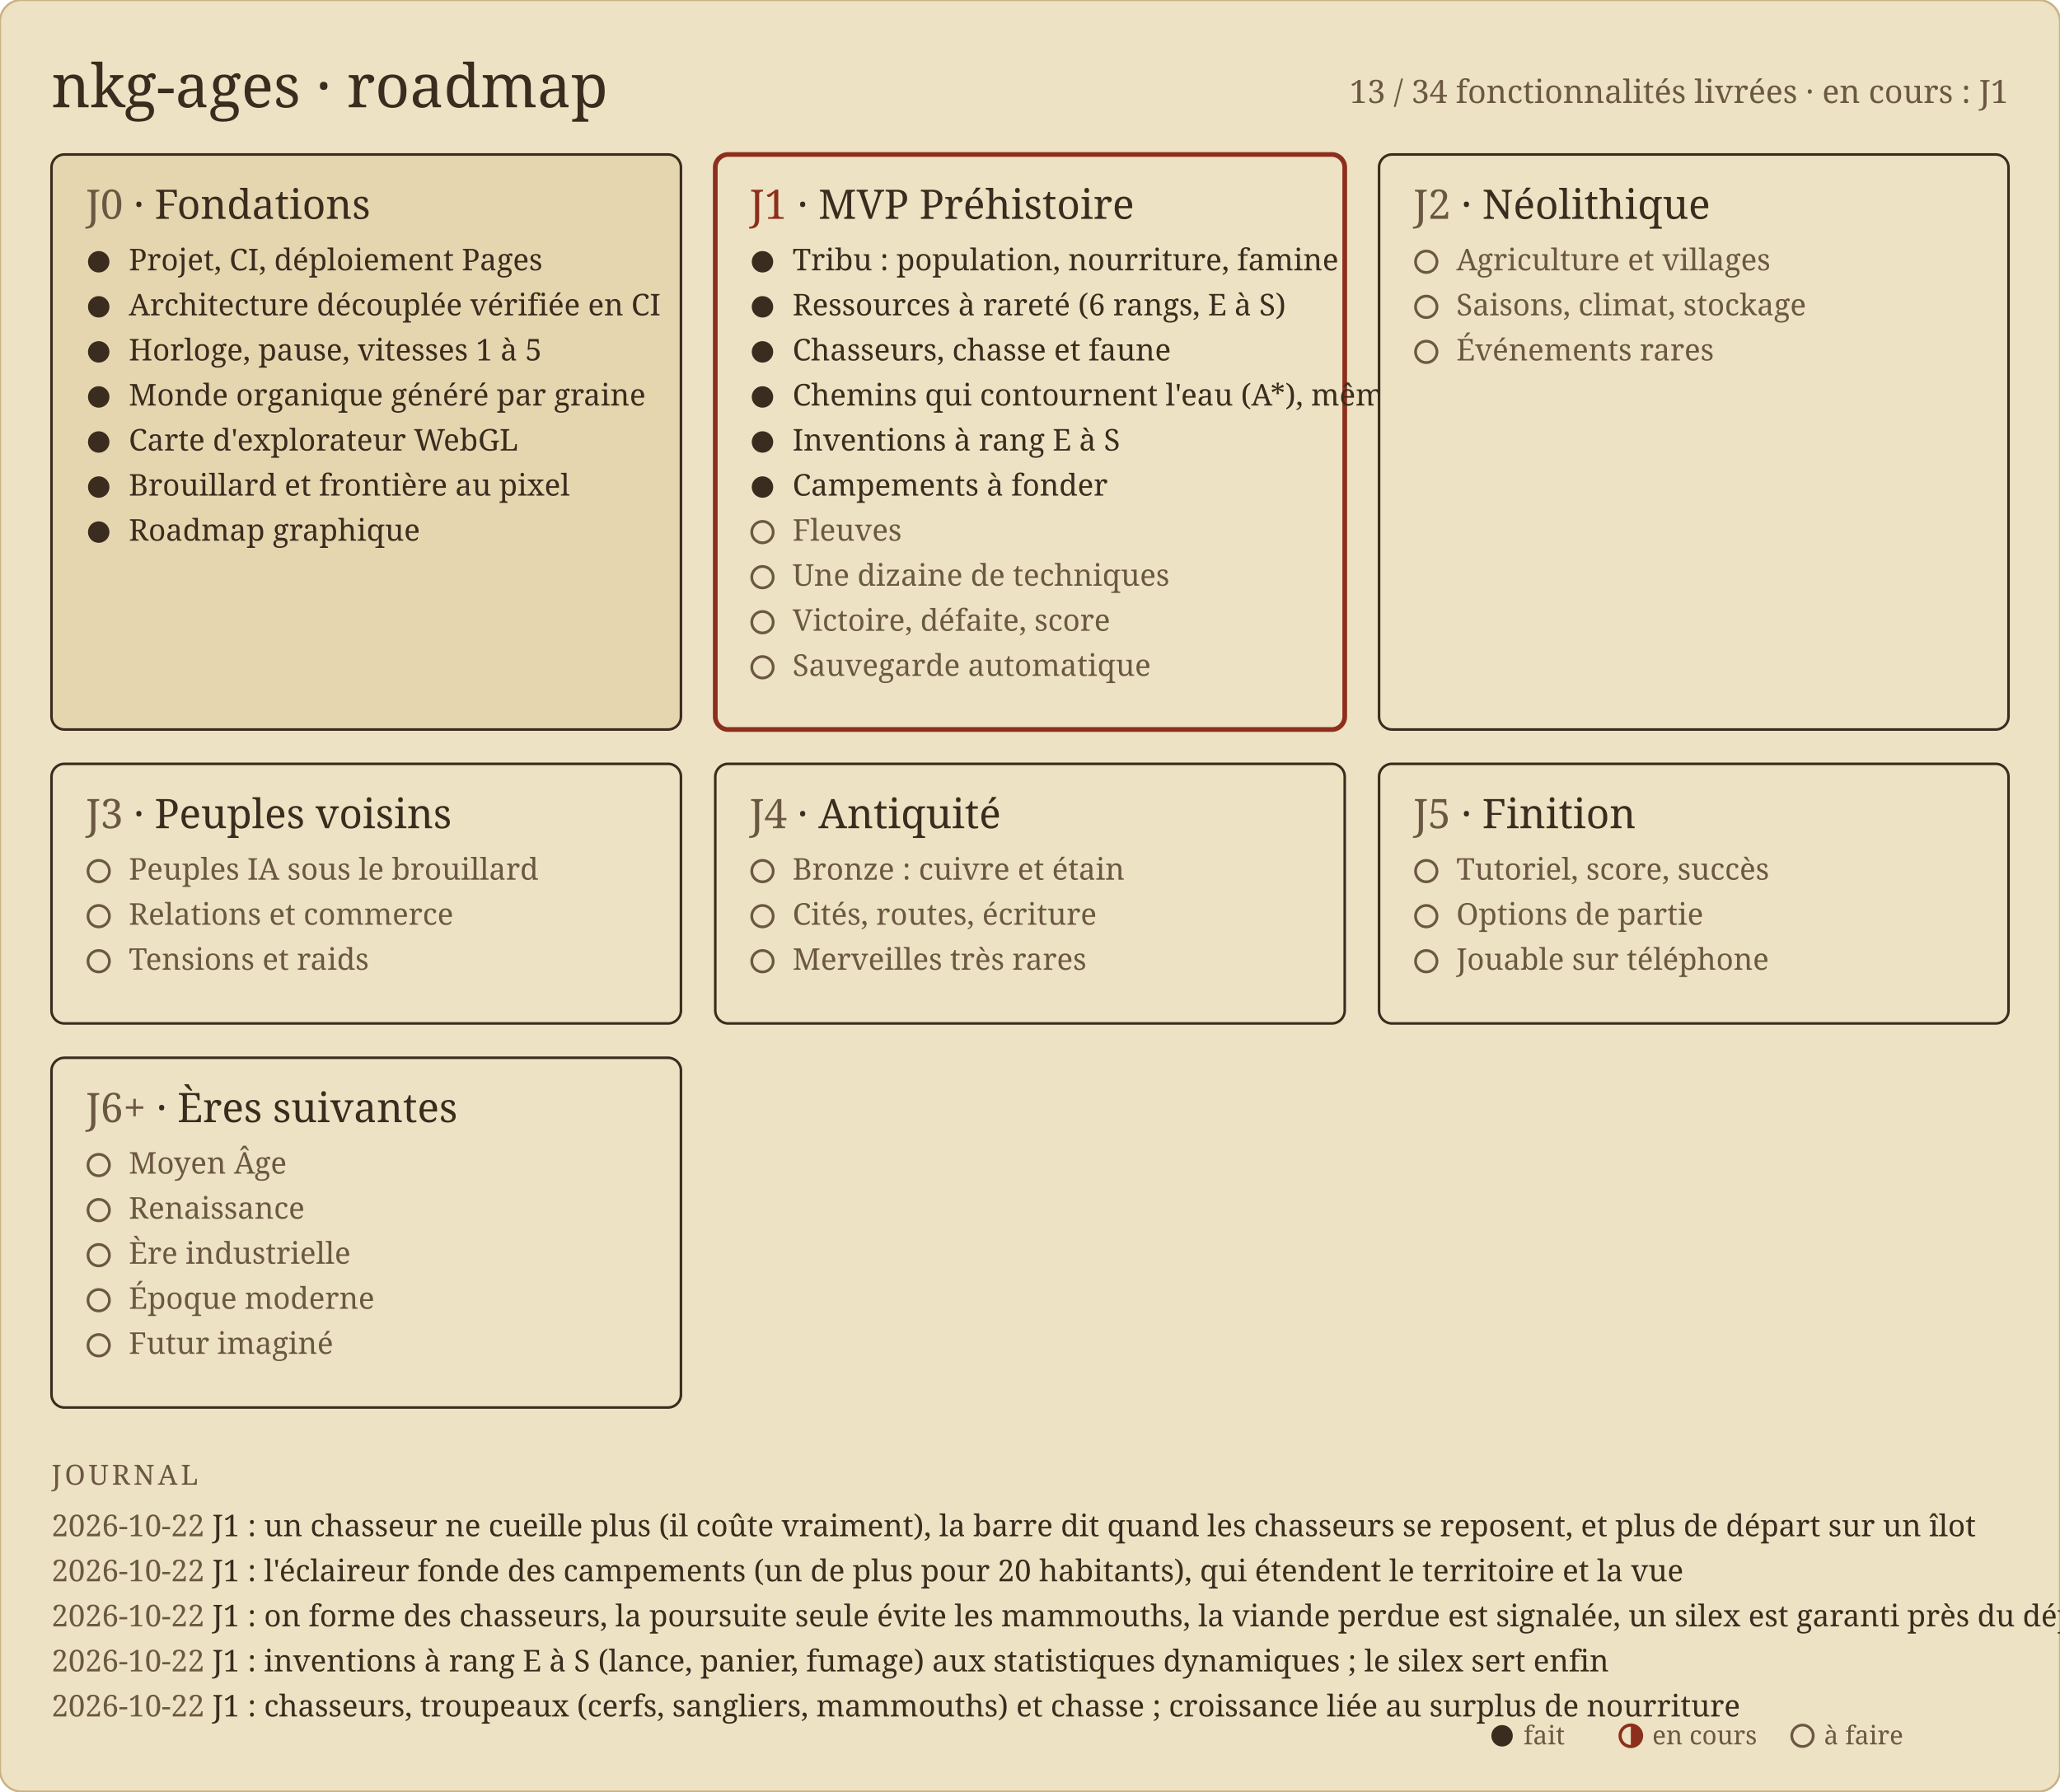
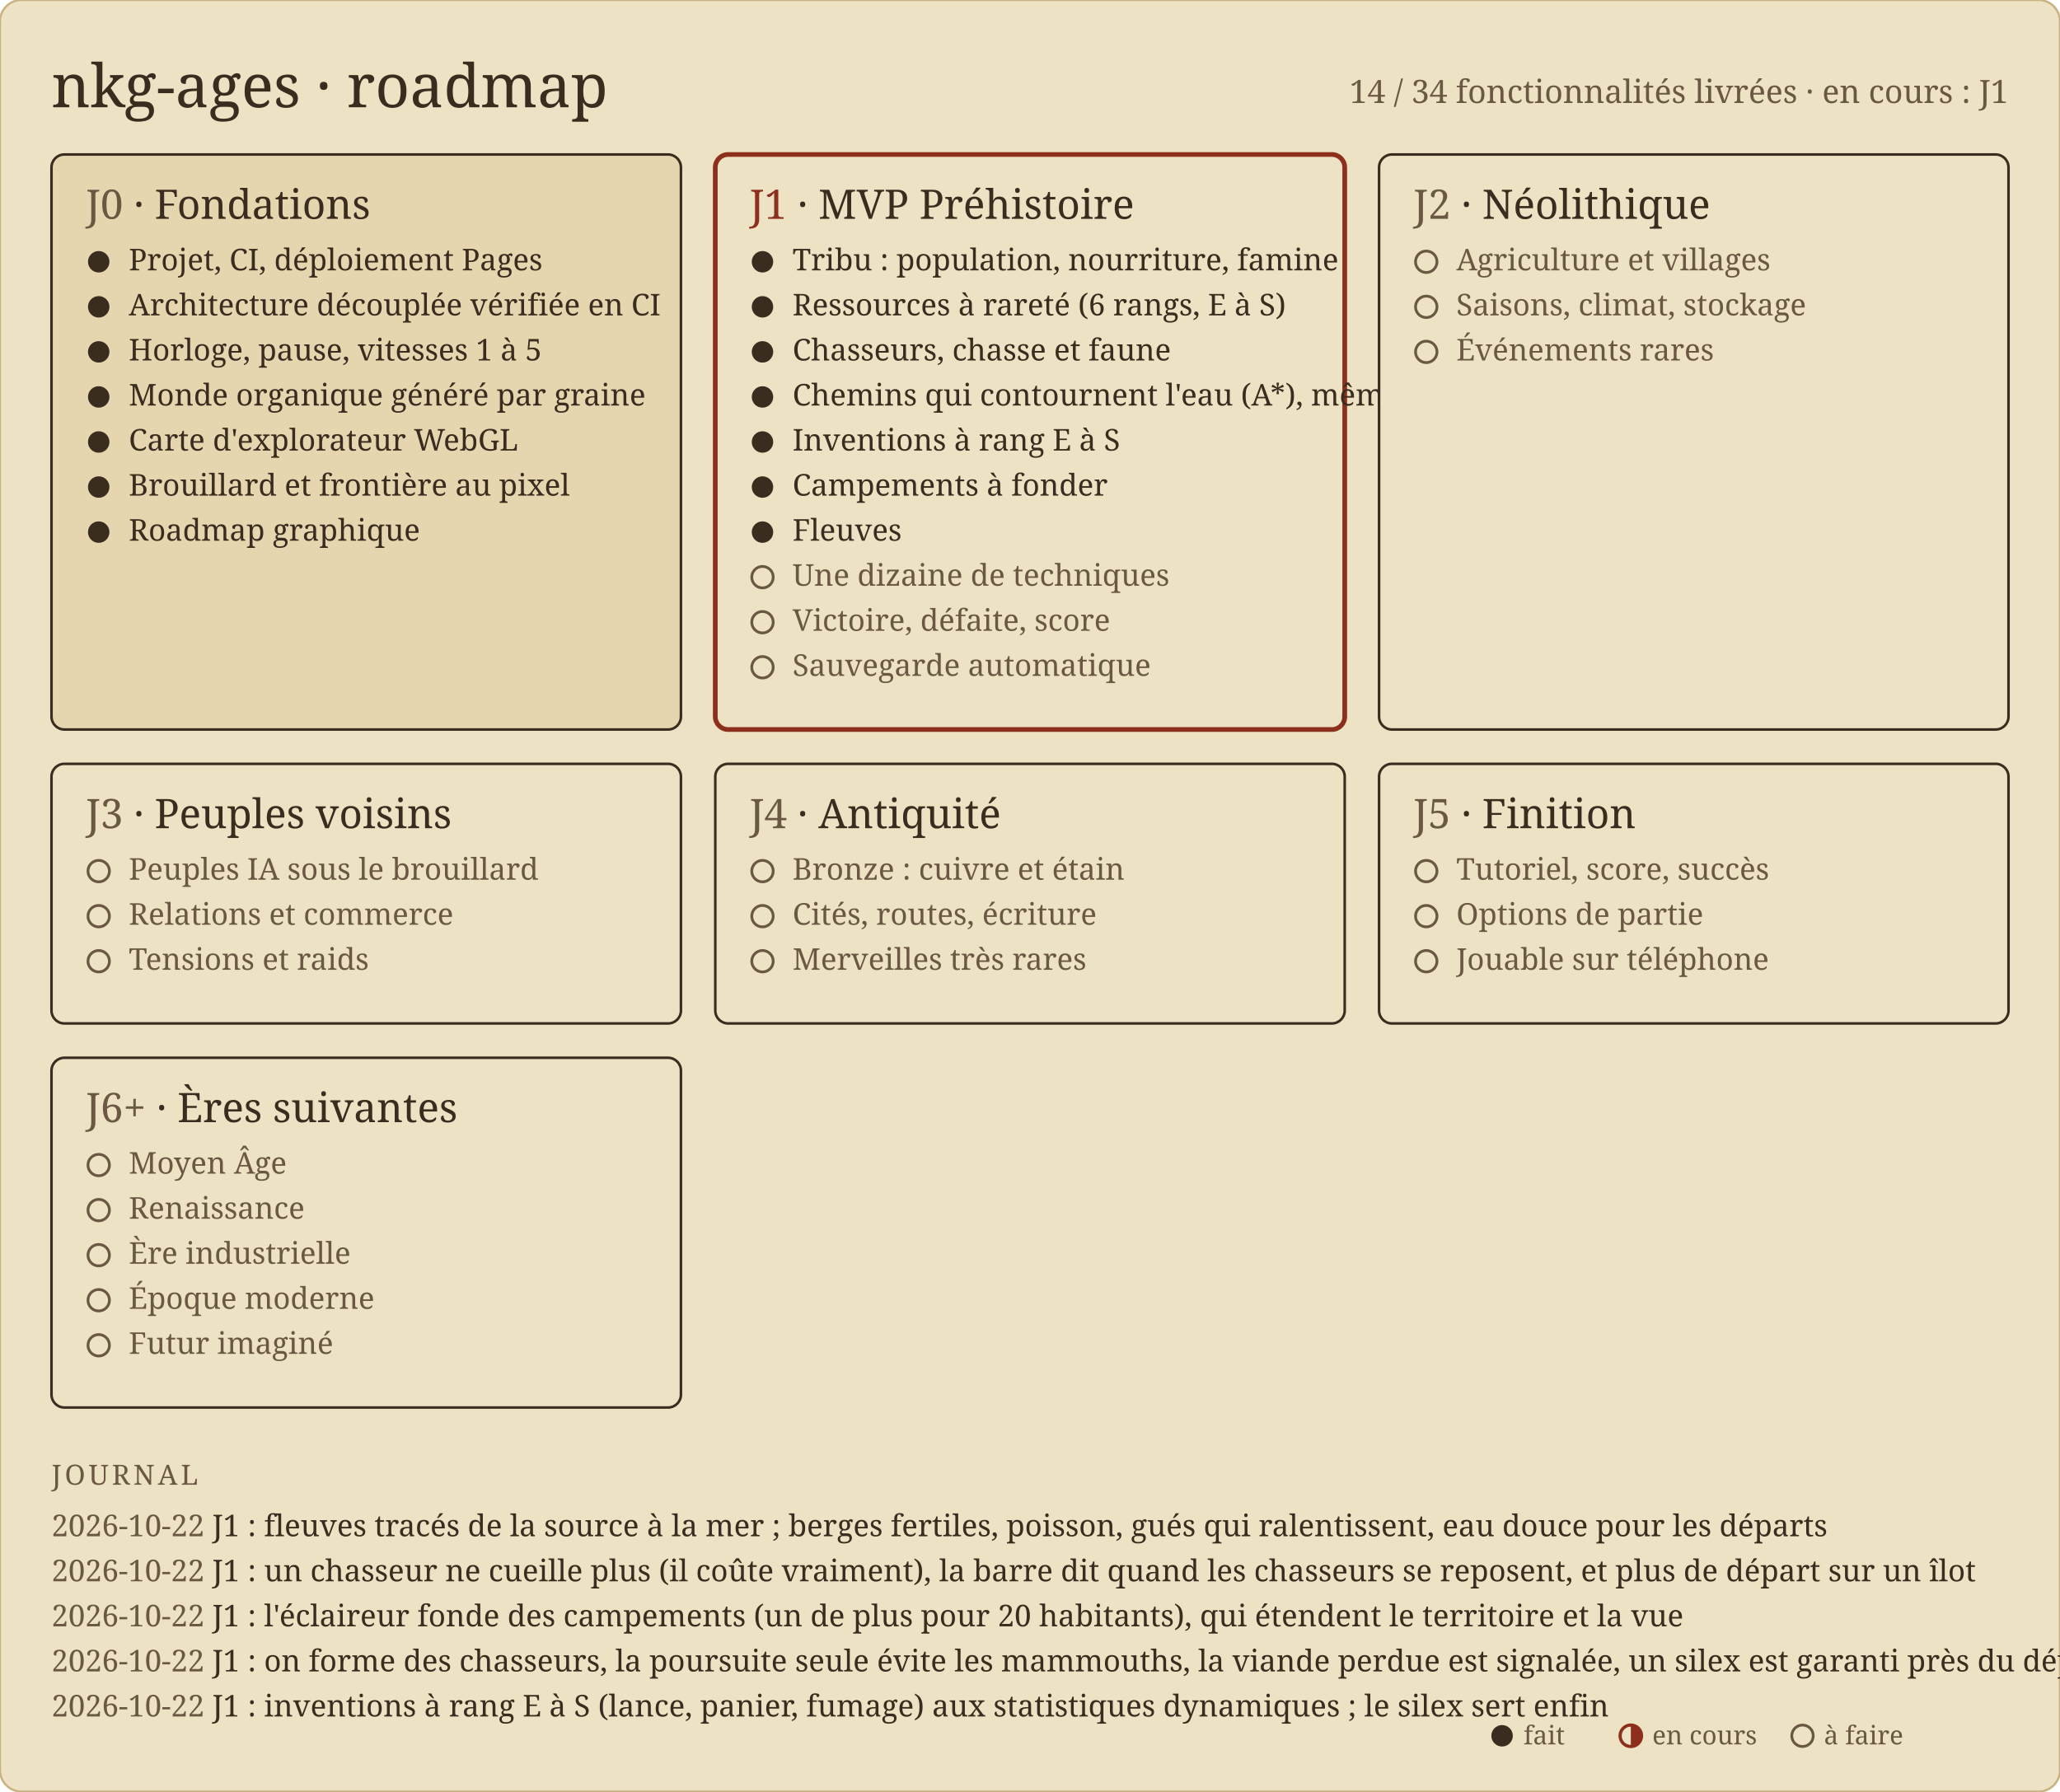
<svg xmlns="http://www.w3.org/2000/svg" viewBox="0 0 960 835" width="960" height="835" font-family="Georgia, 'Iowan Old Style', serif" role="img" aria-label="Roadmap de nkg-ages">
  <rect width="960" height="835" rx="10" fill="#eee2c4" stroke="#c9b283" />
  <text x="24" y="50" font-size="28" fill="#3a2c1e">nkg-ages · roadmap</text>
-   <text x="936" y="48" font-size="15" text-anchor="end" fill="#6b5843">13 / 34 fonctionnalités livrées · en cours : J1</text>
+   <text x="936" y="48" font-size="15" text-anchor="end" fill="#6b5843">14 / 34 fonctionnalités livrées · en cours : J1</text>
  <g>
    <rect x="24" y="72" width="293.333" height="268" rx="6" fill="#e6d6b0" stroke="#3a2c1e" stroke-width="1.2" />
    <text x="40" y="102" font-size="19" fill="#3a2c1e">
      <tspan fill="#6b5843">J0</tspan> · Fondations</text>
    <circle cx="46" cy="122" r="5" fill="#3a2c1e" />
    <text x="60" y="126" font-size="14" fill="#3a2c1e">Projet, CI, déploiement Pages</text>
    <circle cx="46" cy="143" r="5" fill="#3a2c1e" />
    <text x="60" y="147" font-size="14" fill="#3a2c1e">Architecture découplée vérifiée en CI</text>
    <circle cx="46" cy="164" r="5" fill="#3a2c1e" />
    <text x="60" y="168" font-size="14" fill="#3a2c1e">Horloge, pause, vitesses 1 à 5</text>
    <circle cx="46" cy="185" r="5" fill="#3a2c1e" />
    <text x="60" y="189" font-size="14" fill="#3a2c1e">Monde organique généré par graine</text>
    <circle cx="46" cy="206" r="5" fill="#3a2c1e" />
    <text x="60" y="210" font-size="14" fill="#3a2c1e">Carte d'explorateur WebGL</text>
    <circle cx="46" cy="227" r="5" fill="#3a2c1e" />
    <text x="60" y="231" font-size="14" fill="#3a2c1e">Brouillard et frontière au pixel</text>
    <circle cx="46" cy="248" r="5" fill="#3a2c1e" />
    <text x="60" y="252" font-size="14" fill="#3a2c1e">Roadmap graphique</text>
  </g>
  <g>
    <rect x="333.333" y="72" width="293.333" height="268" rx="6" fill="#eee2c4" stroke="#8c2f1c" stroke-width="2.2" />
    <text x="349.333" y="102" font-size="19" fill="#3a2c1e">
      <tspan fill="#8c2f1c">J1</tspan> · MVP Préhistoire</text>
    <circle cx="355.333" cy="122" r="5" fill="#3a2c1e" />
    <text x="369.333" y="126" font-size="14" fill="#3a2c1e">Tribu : population, nourriture, famine</text>
    <circle cx="355.333" cy="143" r="5" fill="#3a2c1e" />
    <text x="369.333" y="147" font-size="14" fill="#3a2c1e">Ressources à rareté (6 rangs, E à S)</text>
    <circle cx="355.333" cy="164" r="5" fill="#3a2c1e" />
    <text x="369.333" y="168" font-size="14" fill="#3a2c1e">Chasseurs, chasse et faune</text>
    <circle cx="355.333" cy="185" r="5" fill="#3a2c1e" />
    <text x="369.333" y="189" font-size="14" fill="#3a2c1e">Chemins qui contournent l'eau (A*), même dans le brouillard</text>
    <circle cx="355.333" cy="206" r="5" fill="#3a2c1e" />
    <text x="369.333" y="210" font-size="14" fill="#3a2c1e">Inventions à rang E à S</text>
    <circle cx="355.333" cy="227" r="5" fill="#3a2c1e" />
    <text x="369.333" y="231" font-size="14" fill="#3a2c1e">Campements à fonder</text>
-     <circle cx="355.333" cy="248" r="5" fill="none" stroke="#6b5843" stroke-width="1.3" />
-     <text x="369.333" y="252" font-size="14" fill="#6b5843">Fleuves</text>
+     <circle cx="355.333" cy="248" r="5" fill="#3a2c1e" />
+     <text x="369.333" y="252" font-size="14" fill="#3a2c1e">Fleuves</text>
    <circle cx="355.333" cy="269" r="5" fill="none" stroke="#6b5843" stroke-width="1.3" />
    <text x="369.333" y="273" font-size="14" fill="#6b5843">Une dizaine de techniques</text>
    <circle cx="355.333" cy="290" r="5" fill="none" stroke="#6b5843" stroke-width="1.3" />
    <text x="369.333" y="294" font-size="14" fill="#6b5843">Victoire, défaite, score</text>
    <circle cx="355.333" cy="311" r="5" fill="none" stroke="#6b5843" stroke-width="1.3" />
    <text x="369.333" y="315" font-size="14" fill="#6b5843">Sauvegarde automatique</text>
  </g>
  <g>
    <rect x="642.667" y="72" width="293.333" height="268" rx="6" fill="#eee2c4" stroke="#3a2c1e" stroke-width="1.2" />
    <text x="658.667" y="102" font-size="19" fill="#3a2c1e">
      <tspan fill="#6b5843">J2</tspan> · Néolithique</text>
    <circle cx="664.667" cy="122" r="5" fill="none" stroke="#6b5843" stroke-width="1.3" />
    <text x="678.667" y="126" font-size="14" fill="#6b5843">Agriculture et villages</text>
    <circle cx="664.667" cy="143" r="5" fill="none" stroke="#6b5843" stroke-width="1.3" />
    <text x="678.667" y="147" font-size="14" fill="#6b5843">Saisons, climat, stockage</text>
    <circle cx="664.667" cy="164" r="5" fill="none" stroke="#6b5843" stroke-width="1.3" />
    <text x="678.667" y="168" font-size="14" fill="#6b5843">Événements rares</text>
  </g>
  <g>
    <rect x="24" y="356" width="293.333" height="121" rx="6" fill="#eee2c4" stroke="#3a2c1e" stroke-width="1.2" />
    <text x="40" y="386" font-size="19" fill="#3a2c1e">
      <tspan fill="#6b5843">J3</tspan> · Peuples voisins</text>
    <circle cx="46" cy="406" r="5" fill="none" stroke="#6b5843" stroke-width="1.3" />
    <text x="60" y="410" font-size="14" fill="#6b5843">Peuples IA sous le brouillard</text>
    <circle cx="46" cy="427" r="5" fill="none" stroke="#6b5843" stroke-width="1.3" />
    <text x="60" y="431" font-size="14" fill="#6b5843">Relations et commerce</text>
    <circle cx="46" cy="448" r="5" fill="none" stroke="#6b5843" stroke-width="1.3" />
    <text x="60" y="452" font-size="14" fill="#6b5843">Tensions et raids</text>
  </g>
  <g>
    <rect x="333.333" y="356" width="293.333" height="121" rx="6" fill="#eee2c4" stroke="#3a2c1e" stroke-width="1.2" />
    <text x="349.333" y="386" font-size="19" fill="#3a2c1e">
      <tspan fill="#6b5843">J4</tspan> · Antiquité</text>
    <circle cx="355.333" cy="406" r="5" fill="none" stroke="#6b5843" stroke-width="1.3" />
    <text x="369.333" y="410" font-size="14" fill="#6b5843">Bronze : cuivre et étain</text>
    <circle cx="355.333" cy="427" r="5" fill="none" stroke="#6b5843" stroke-width="1.3" />
    <text x="369.333" y="431" font-size="14" fill="#6b5843">Cités, routes, écriture</text>
    <circle cx="355.333" cy="448" r="5" fill="none" stroke="#6b5843" stroke-width="1.3" />
    <text x="369.333" y="452" font-size="14" fill="#6b5843">Merveilles très rares</text>
  </g>
  <g>
    <rect x="642.667" y="356" width="293.333" height="121" rx="6" fill="#eee2c4" stroke="#3a2c1e" stroke-width="1.2" />
    <text x="658.667" y="386" font-size="19" fill="#3a2c1e">
      <tspan fill="#6b5843">J5</tspan> · Finition</text>
    <circle cx="664.667" cy="406" r="5" fill="none" stroke="#6b5843" stroke-width="1.3" />
    <text x="678.667" y="410" font-size="14" fill="#6b5843">Tutoriel, score, succès</text>
    <circle cx="664.667" cy="427" r="5" fill="none" stroke="#6b5843" stroke-width="1.3" />
    <text x="678.667" y="431" font-size="14" fill="#6b5843">Options de partie</text>
    <circle cx="664.667" cy="448" r="5" fill="none" stroke="#6b5843" stroke-width="1.3" />
    <text x="678.667" y="452" font-size="14" fill="#6b5843">Jouable sur téléphone</text>
  </g>
  <g>
    <rect x="24" y="493" width="293.333" height="163" rx="6" fill="#eee2c4" stroke="#3a2c1e" stroke-width="1.2" />
    <text x="40" y="523" font-size="19" fill="#3a2c1e">
      <tspan fill="#6b5843">J6+</tspan> · Ères suivantes</text>
    <circle cx="46" cy="543" r="5" fill="none" stroke="#6b5843" stroke-width="1.3" />
    <text x="60" y="547" font-size="14" fill="#6b5843">Moyen Âge</text>
    <circle cx="46" cy="564" r="5" fill="none" stroke="#6b5843" stroke-width="1.3" />
    <text x="60" y="568" font-size="14" fill="#6b5843">Renaissance</text>
    <circle cx="46" cy="585" r="5" fill="none" stroke="#6b5843" stroke-width="1.3" />
    <text x="60" y="589" font-size="14" fill="#6b5843">Ère industrielle</text>
    <circle cx="46" cy="606" r="5" fill="none" stroke="#6b5843" stroke-width="1.3" />
    <text x="60" y="610" font-size="14" fill="#6b5843">Époque moderne</text>
    <circle cx="46" cy="627" r="5" fill="none" stroke="#6b5843" stroke-width="1.3" />
    <text x="60" y="631" font-size="14" fill="#6b5843">Futur imaginé</text>
  </g>
  <text x="24" y="692" font-size="13" letter-spacing="1.5" fill="#6b5843">JOURNAL</text>
  <text x="24" y="716" font-size="14" fill="#3a2c1e">
+     <tspan fill="#6b5843">2026-10-22</tspan>  J1 : fleuves tracés de la source à la mer ; berges fertiles, poisson, gués qui ralentissent, eau douce pour les départs</text>
+   <text x="24" y="737" font-size="14" fill="#3a2c1e">
    <tspan fill="#6b5843">2026-10-22</tspan>  J1 : un chasseur ne cueille plus (il coûte vraiment), la barre dit quand les chasseurs se reposent, et plus de départ sur un îlot</text>
-   <text x="24" y="737" font-size="14" fill="#3a2c1e">
+   <text x="24" y="758" font-size="14" fill="#3a2c1e">
    <tspan fill="#6b5843">2026-10-22</tspan>  J1 : l'éclaireur fonde des campements (un de plus pour 20 habitants), qui étendent le territoire et la vue</text>
-   <text x="24" y="758" font-size="14" fill="#3a2c1e">
+   <text x="24" y="779" font-size="14" fill="#3a2c1e">
    <tspan fill="#6b5843">2026-10-22</tspan>  J1 : on forme des chasseurs, la poursuite seule évite les mammouths, la viande perdue est signalée, un silex est garanti près du départ</text>
-   <text x="24" y="779" font-size="14" fill="#3a2c1e">
+   <text x="24" y="800" font-size="14" fill="#3a2c1e">
    <tspan fill="#6b5843">2026-10-22</tspan>  J1 : inventions à rang E à S (lance, panier, fumage) aux statistiques dynamiques ; le silex sert enfin</text>
-   <text x="24" y="800" font-size="14" fill="#3a2c1e">
-     <tspan fill="#6b5843">2026-10-22</tspan>  J1 : chasseurs, troupeaux (cerfs, sangliers, mammouths) et chasse ; croissance liée au surplus de nourriture</text>
  <circle cx="700" cy="809" r="5" fill="#3a2c1e" />
  <text x="710" y="813" font-size="12" fill="#6b5843">fait</text>
  <circle cx="760" cy="809" r="5" fill="none" stroke="#8c2f1c" stroke-width="1.5" />
  <path d="M760 804a5 5 0 0 1 0 10z" fill="#8c2f1c" />
  <text x="770" y="813" font-size="12" fill="#6b5843">en cours</text>
  <circle cx="840" cy="809" r="5" fill="none" stroke="#6b5843" stroke-width="1.3" />
  <text x="850" y="813" font-size="12" fill="#6b5843">à faire</text>
</svg>
